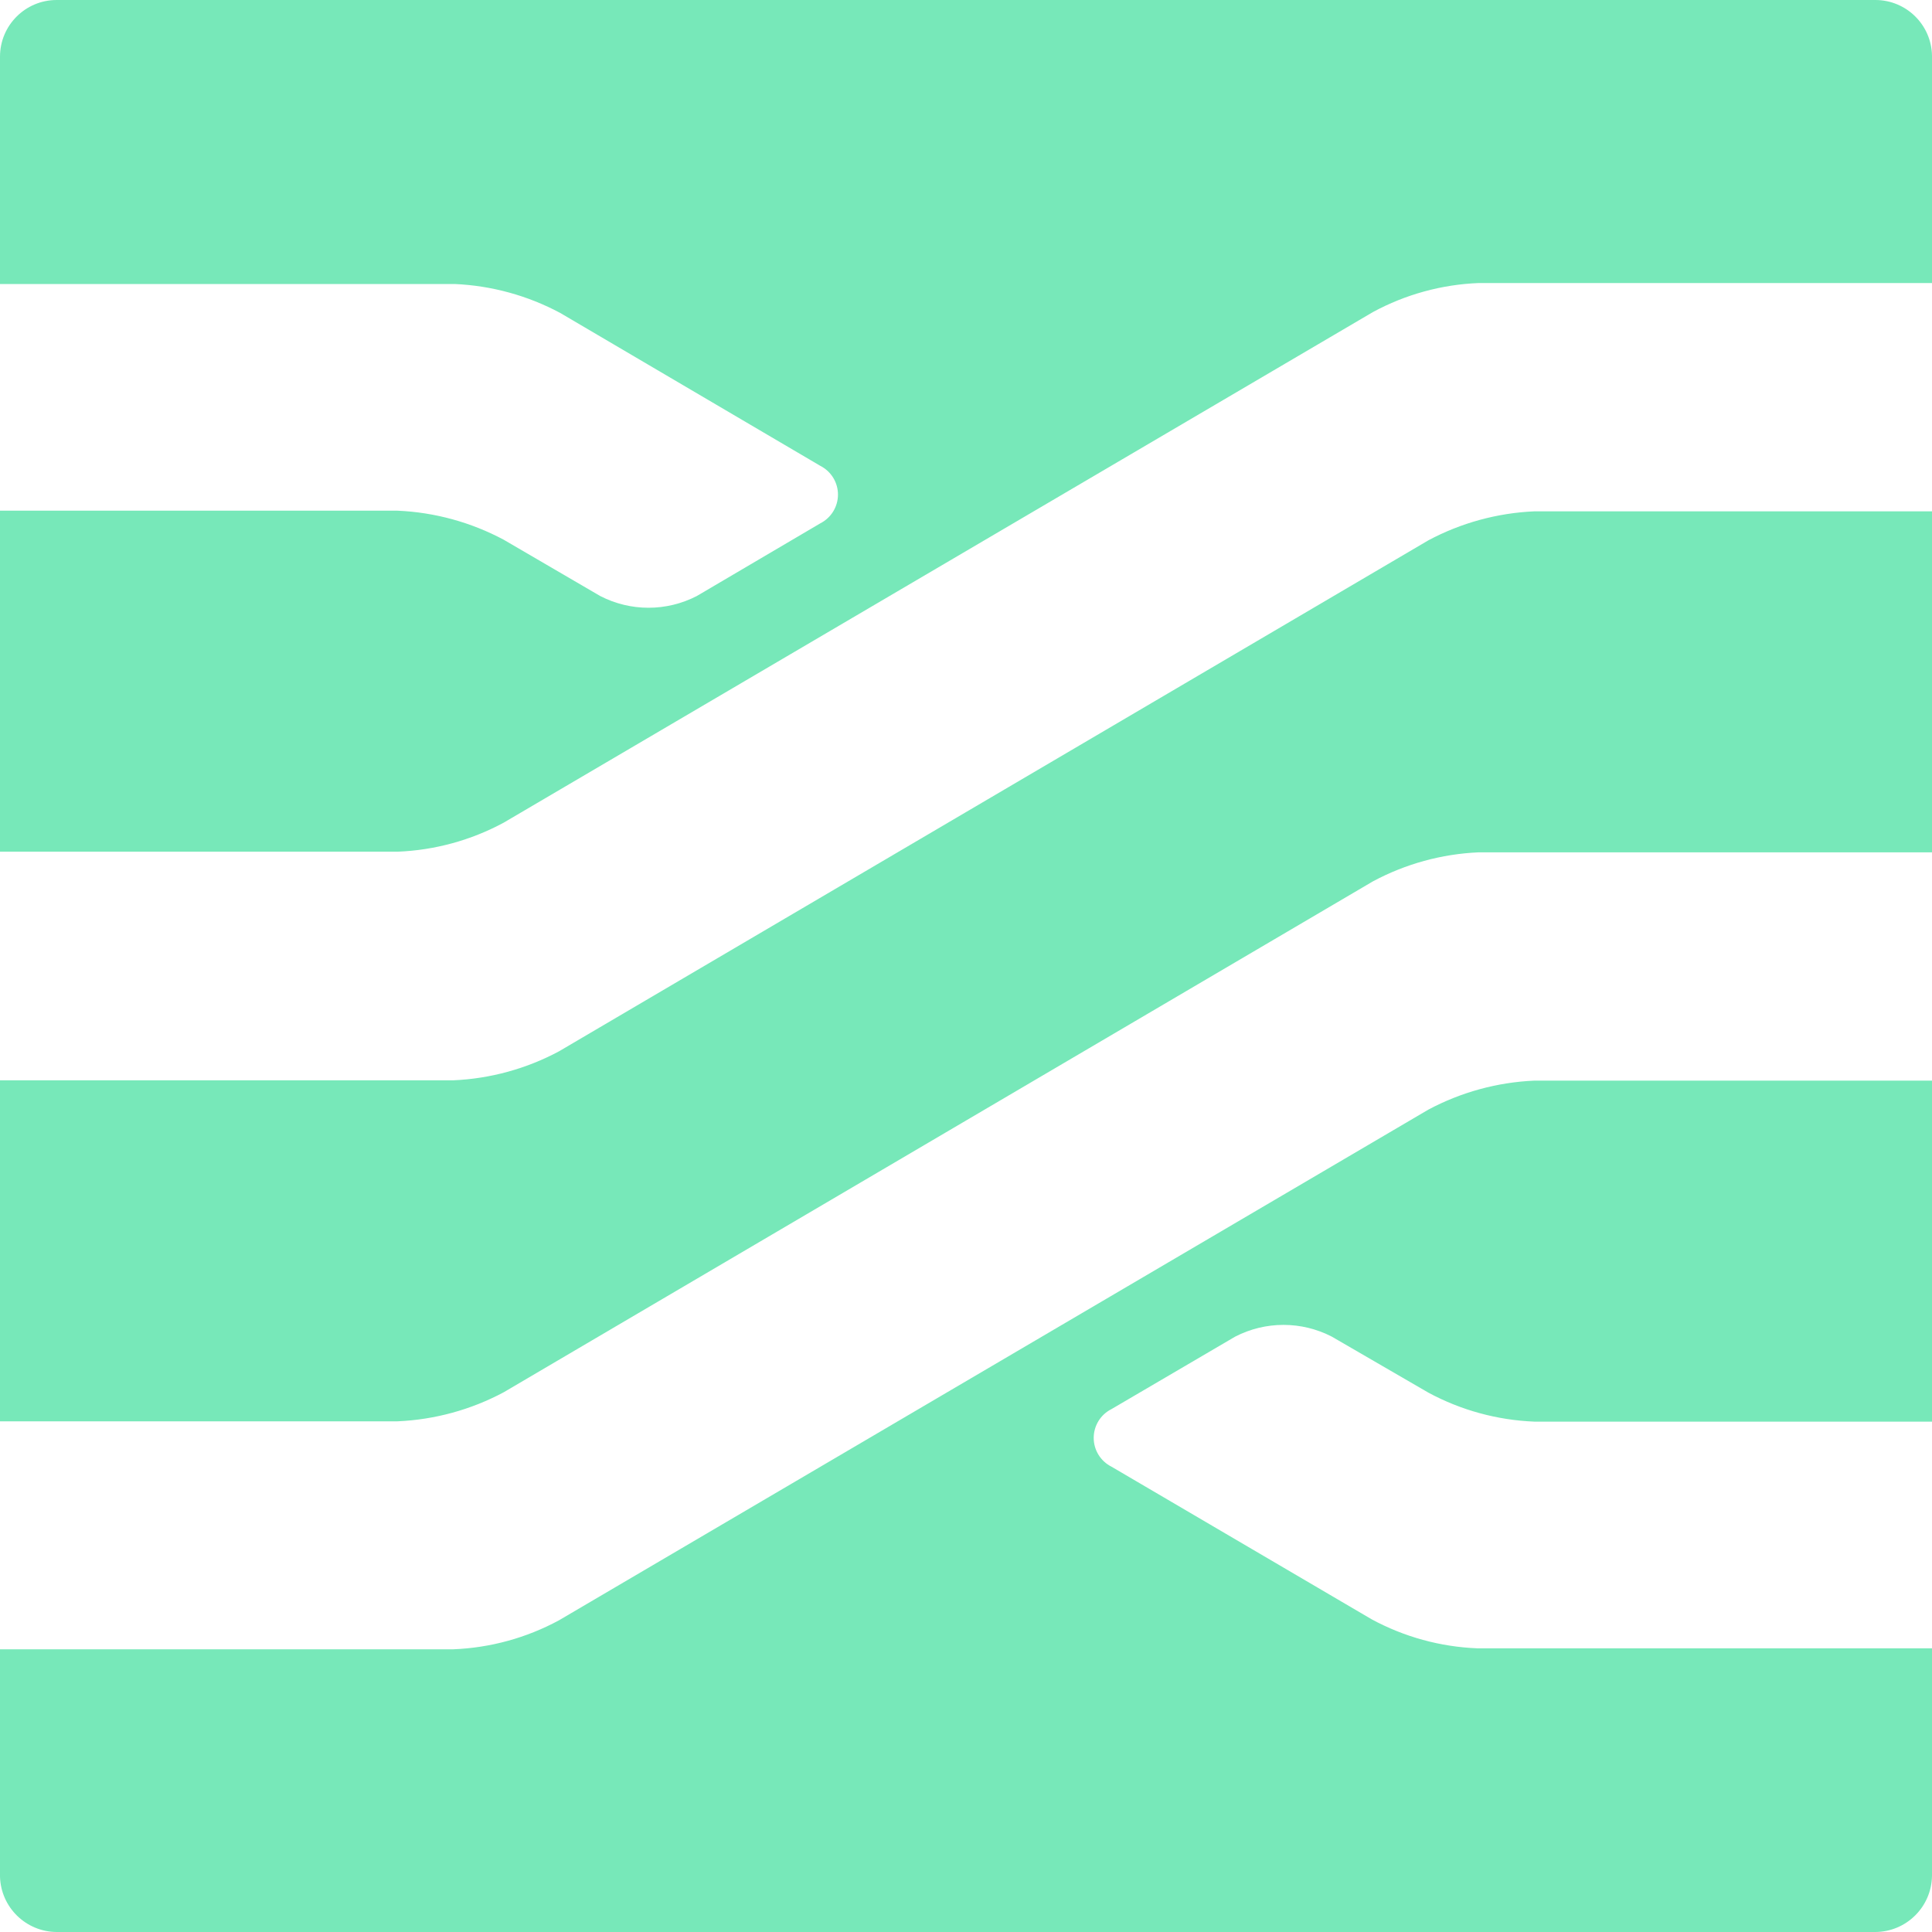
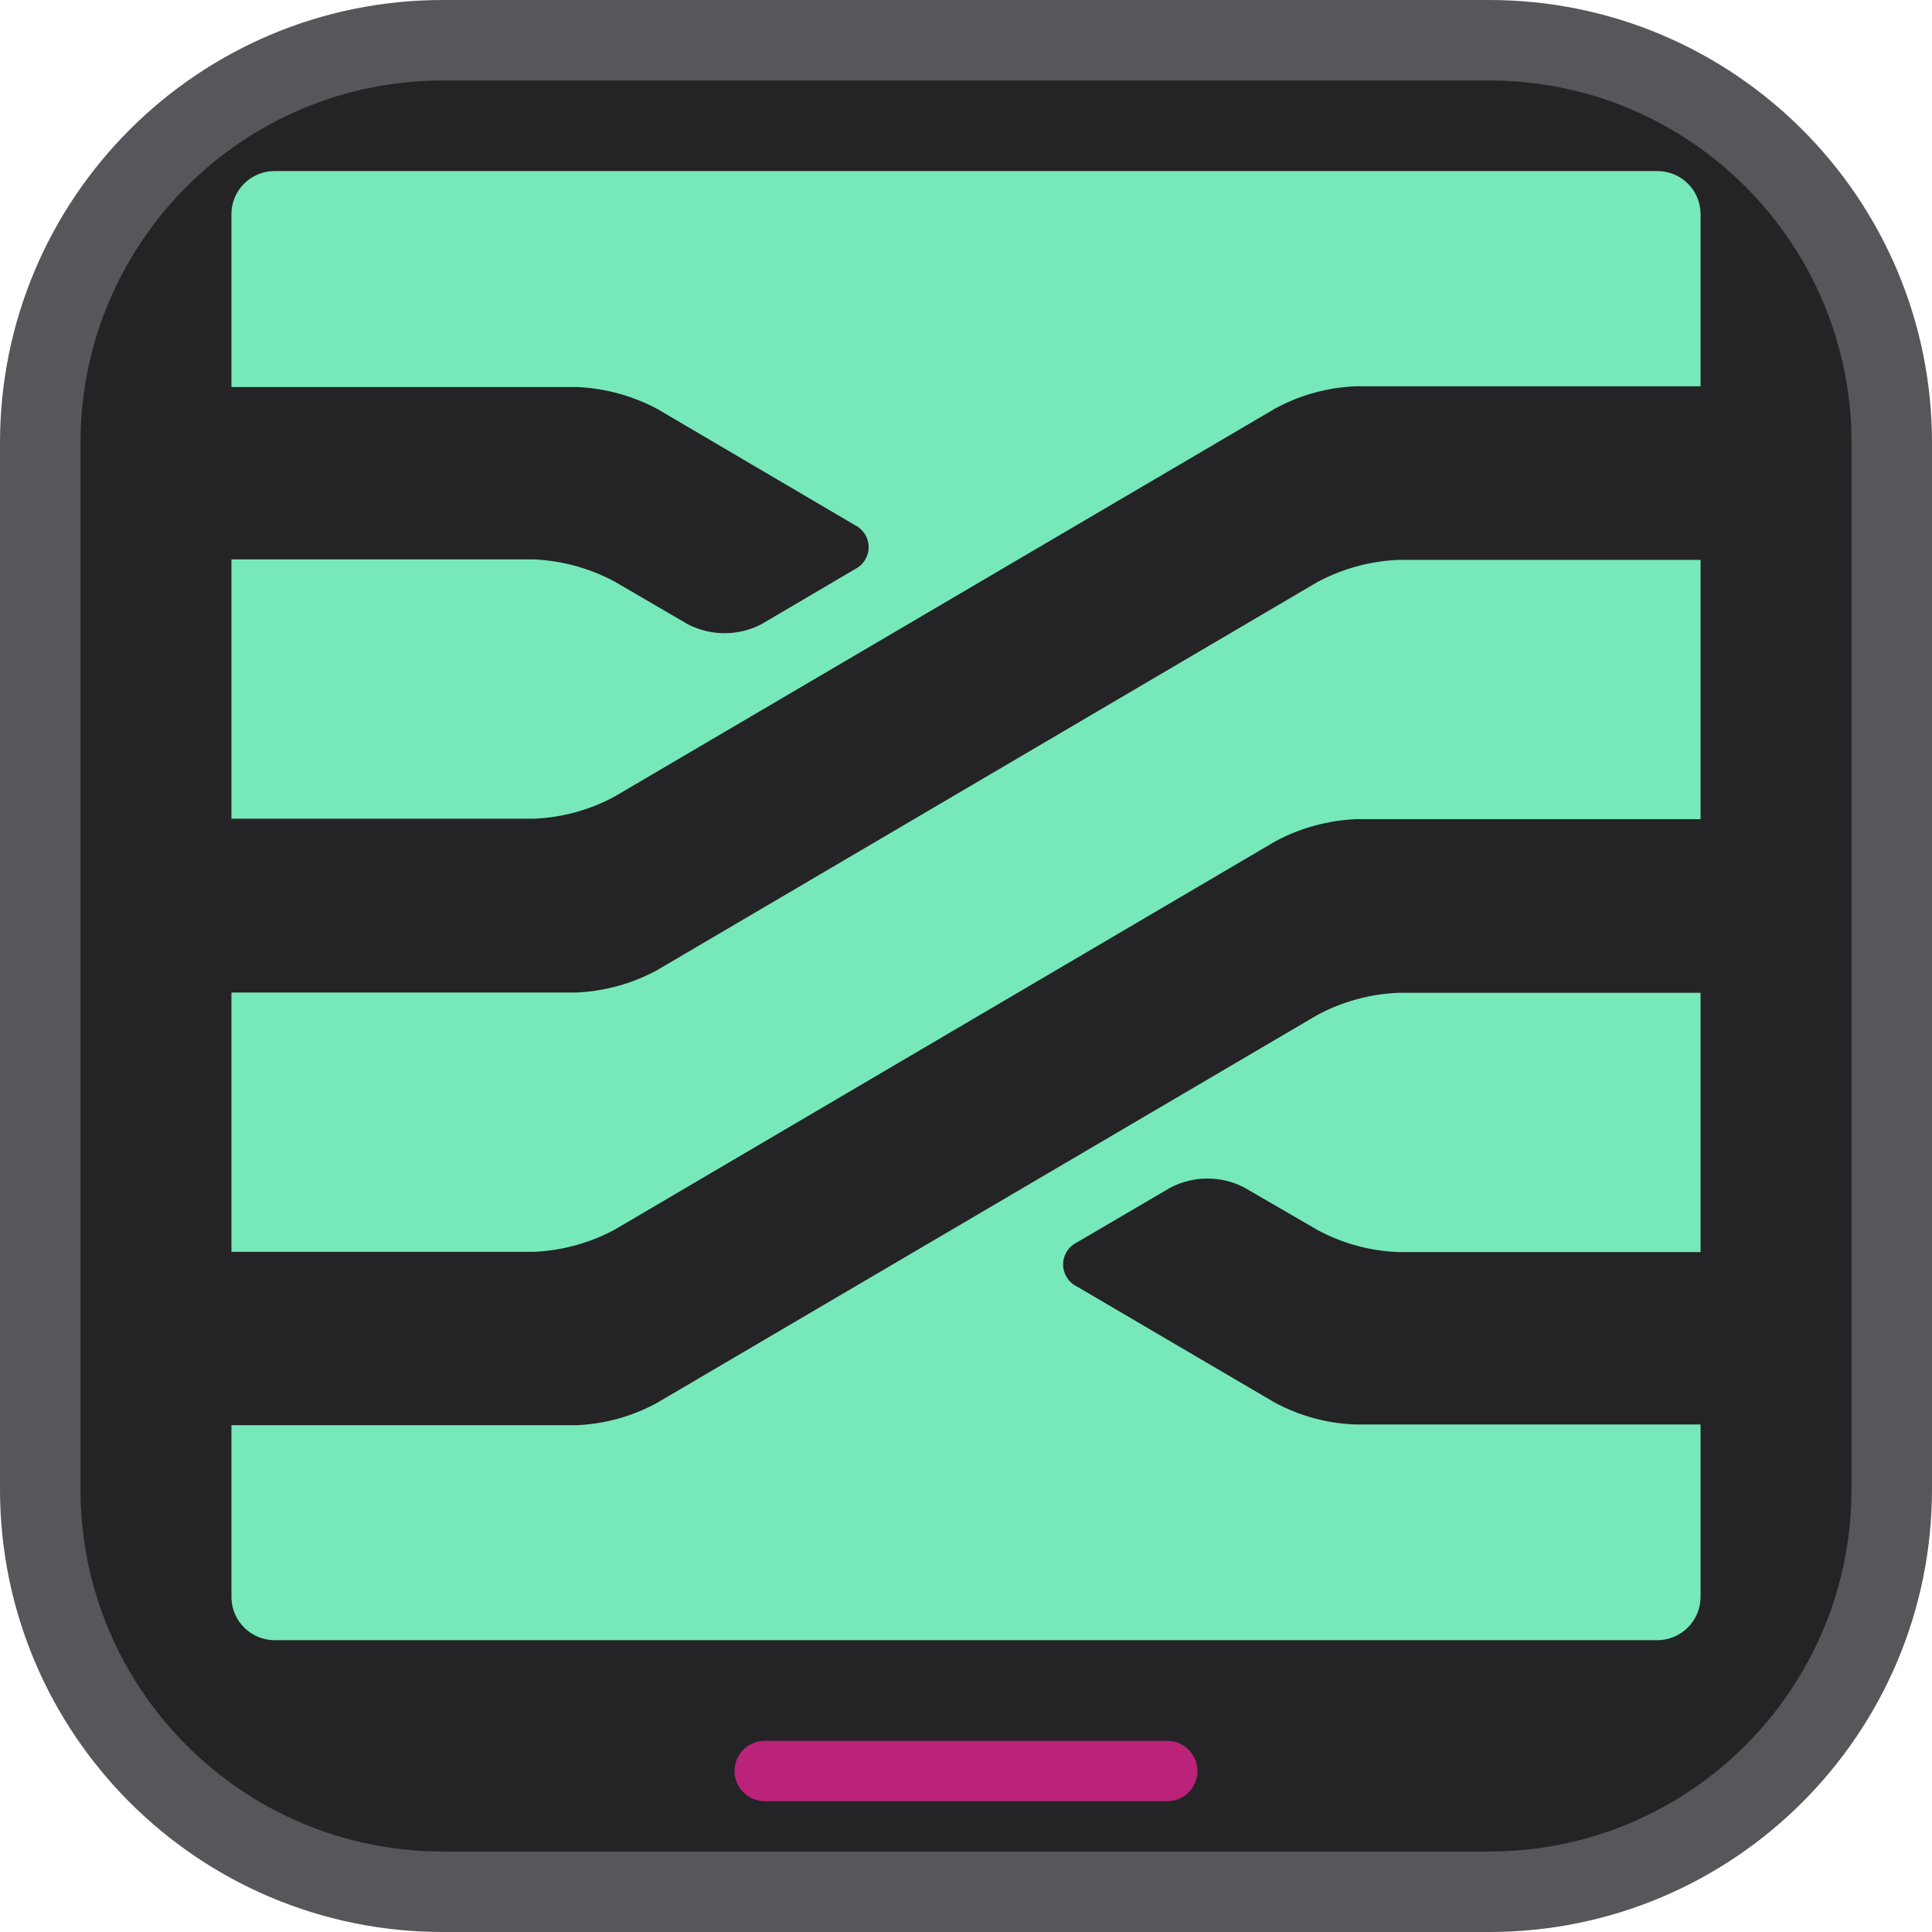
- <svg xmlns="http://www.w3.org/2000/svg" viewBox="0 0 24 24" fill="#77E8B9">
-   <path d="M.704 0A.704.704 0 000 .704v2.824h5.648a3.064 3.064 0 011.312.36l3.232 1.9a.4.4 0 010 .712l-1.536.904a1.308 1.308 0 01-1.2 0l-1.2-.7a3.084 3.084 0 00-1.316-.36H0v4.236h4.94a3.028 3.028 0 001.316-.36l10.8-6.344a3.008 3.008 0 011.312-.36H24V.692A.704.704 0 0023.296 0zM19.06 6.352a3.084 3.084 0 00-1.316.36l-10.8 6.348a3.064 3.064 0 01-1.312.36H0v4.236h4.94a3.084 3.084 0 001.316-.36l10.8-6.348a3.064 3.064 0 011.312-.36H24V6.352h-3.376zm0 7.072a3.084 3.084 0 00-1.316.36l-10.8 6.344a3.008 3.008 0 01-1.312.36H0v2.824A.708.708 0 00.704 24h22.592a.708.708 0 00.704-.7v-2.824h-5.648a3.008 3.008 0 01-1.312-.36l-3.232-1.896a.4.4 0 010-.716l1.536-.9a1.308 1.308 0 011.2 0l1.2.696a3.028 3.028 0 001.316.36H24v-4.236h-3.376z" />
+ <svg xmlns="http://www.w3.org/2000/svg" viewBox="0 0 24 24">
+   <rect x=".5" y=".5" width="23" height="23" rx="5" fill="#242426" stroke="#57575b" />
+   <path d="M9.5 22h5" fill="none" stroke="#ba2379" stroke-width=".75" stroke-linecap="round" />
+   <g transform="translate(2.875 2.125) scale(0.7604167)">
+     <g fill="#77E8B9">
+       <path d="M.704 0A.704.704 0 000 .704v2.824h5.648a3.064 3.064 0 011.312.36l3.232 1.9a.4.4 0 010 .712l-1.536.904a1.308 1.308 0 01-1.2 0l-1.2-.7a3.084 3.084 0 00-1.316-.36H0v4.236h4.94a3.028 3.028 0 001.316-.36l10.8-6.344a3.008 3.008 0 011.312-.36H24V.692A.704.704 0 0023.296 0zM19.06 6.352a3.084 3.084 0 00-1.316.36l-10.8 6.348a3.064 3.064 0 01-1.312.36H0v4.236h4.94a3.084 3.084 0 001.316-.36l10.8-6.348a3.064 3.064 0 011.312-.36H24V6.352h-3.376zm0 7.072a3.084 3.084 0 00-1.316.36l-10.8 6.344a3.008 3.008 0 01-1.312.36H0v2.824A.708.708 0 00.704 24h22.592a.708.708 0 00.704-.7v-2.824h-5.648a3.008 3.008 0 01-1.312-.36l-3.232-1.896a.4.4 0 010-.716l1.536-.9a1.308 1.308 0 011.2 0l1.2.696a3.028 3.028 0 001.316.36H24v-4.236h-3.376z" />
+     </g>
+   </g>
</svg>
